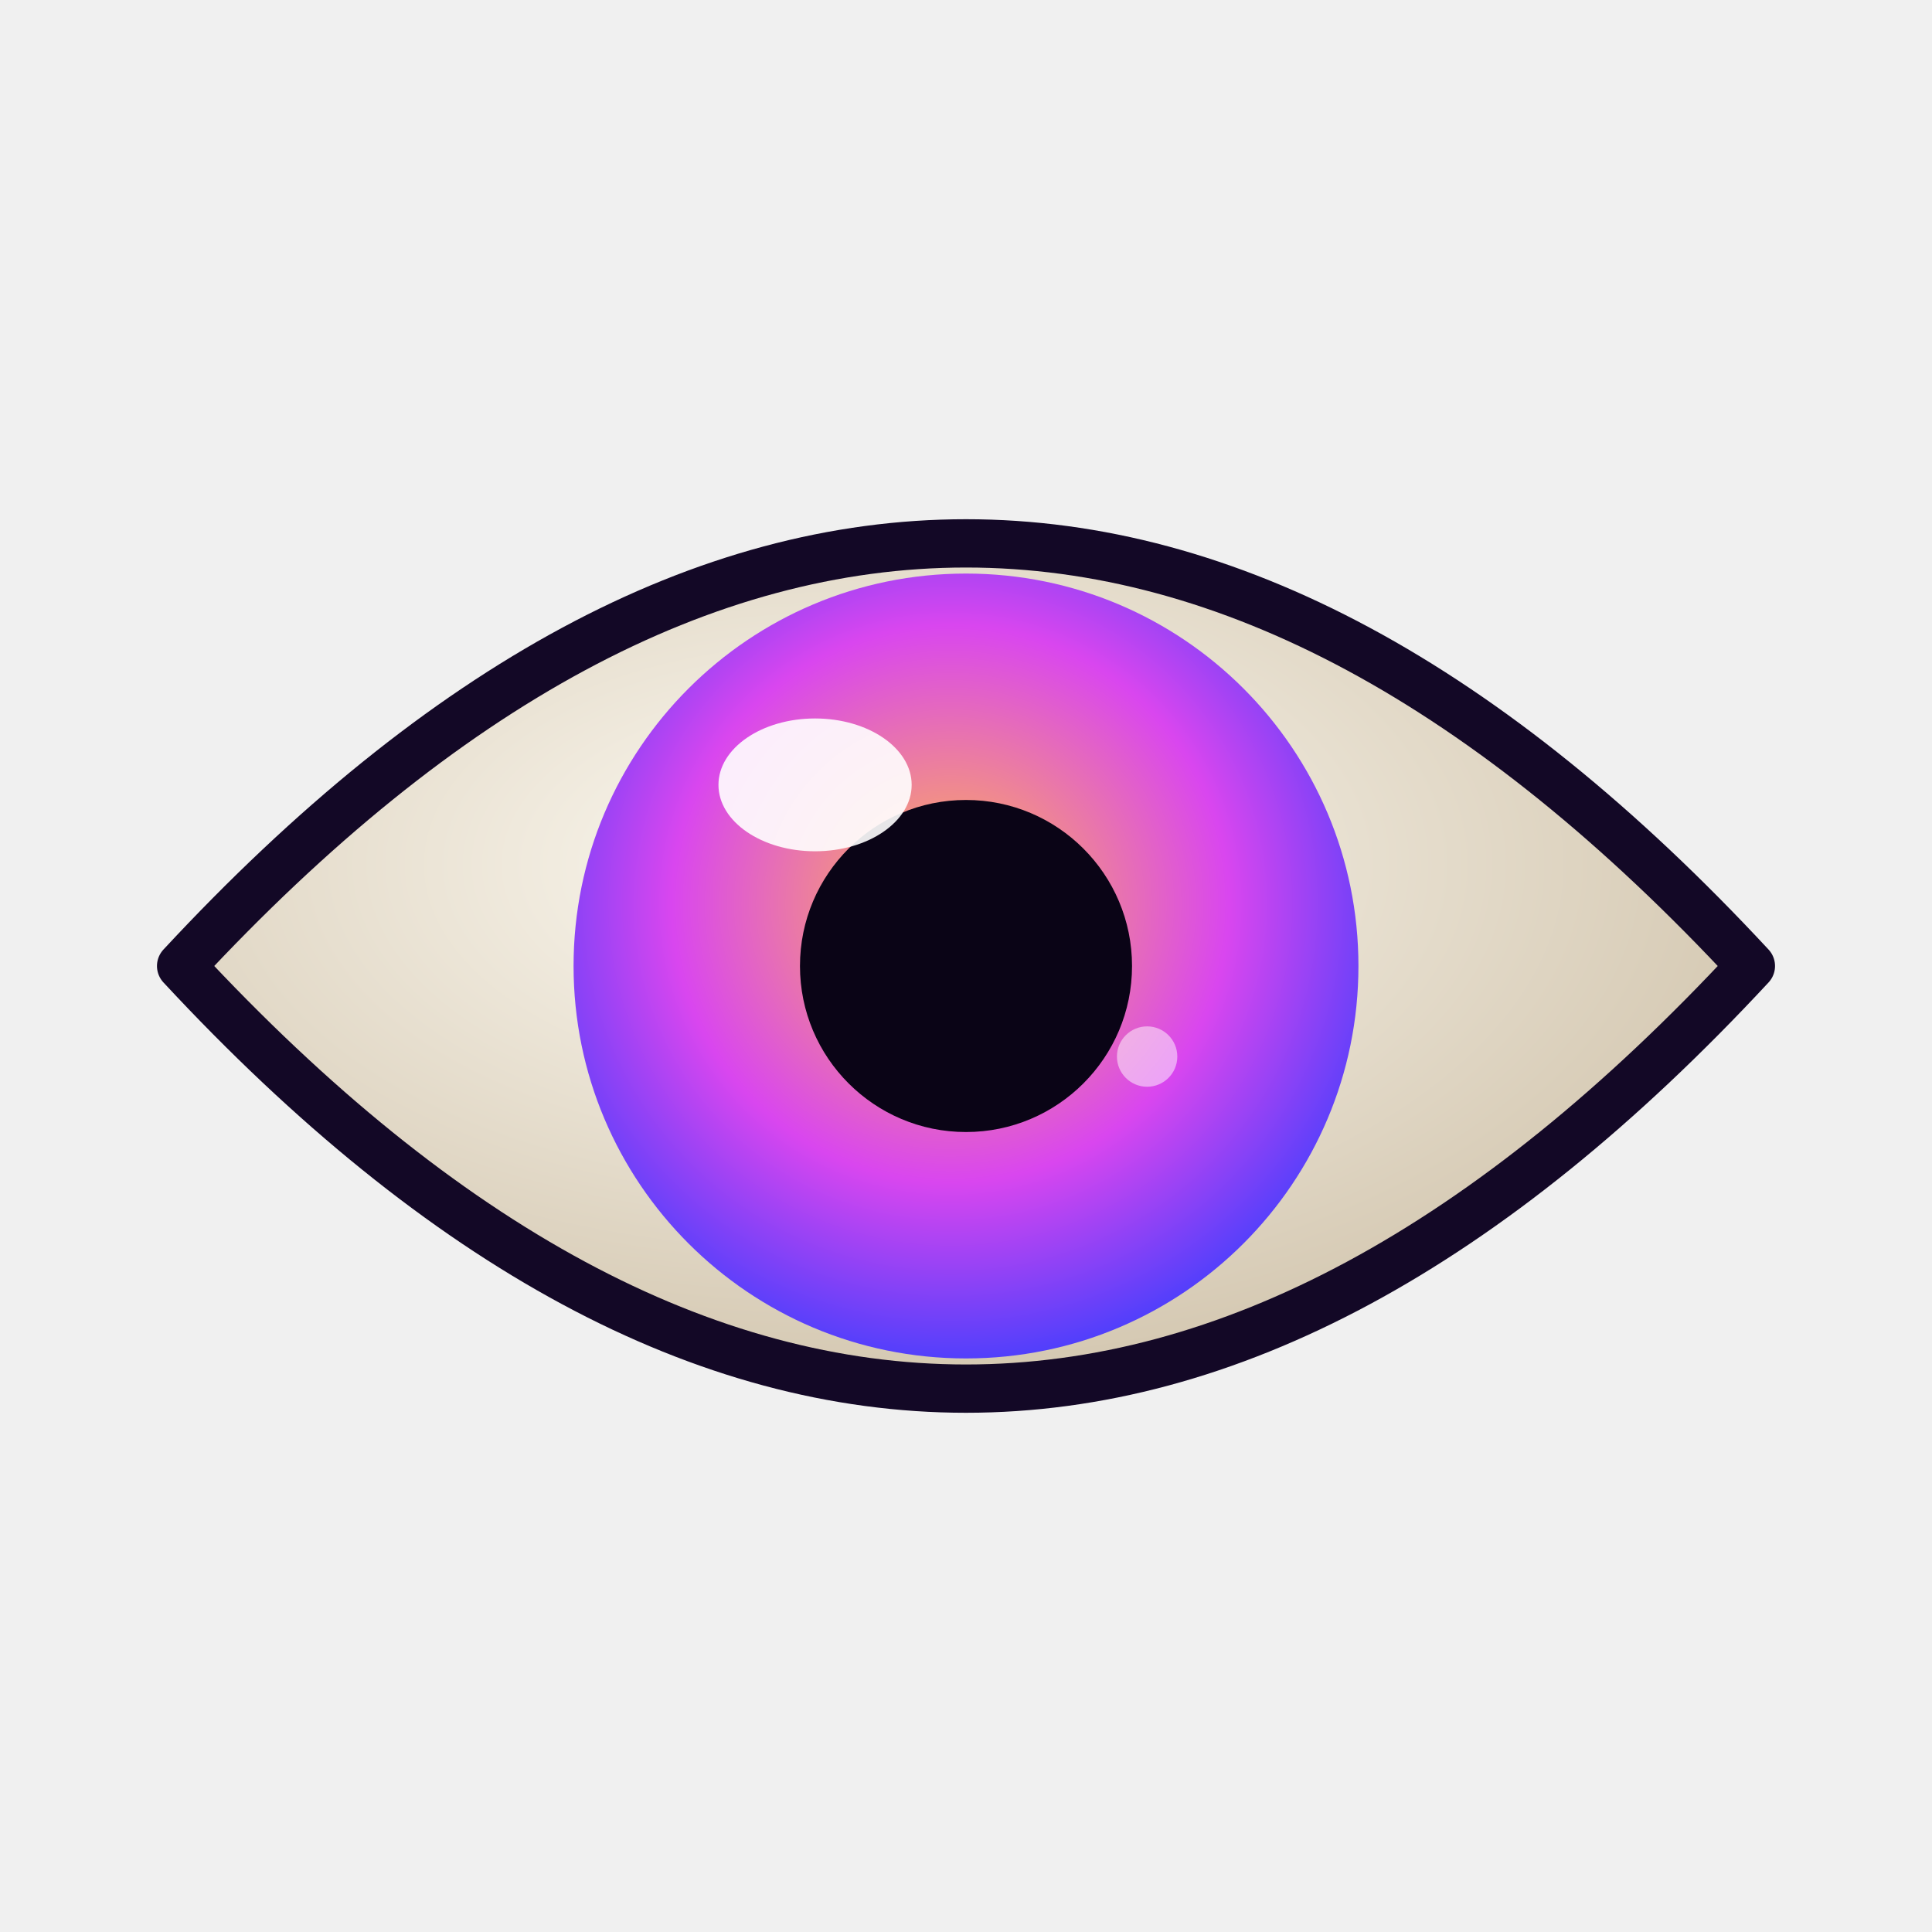
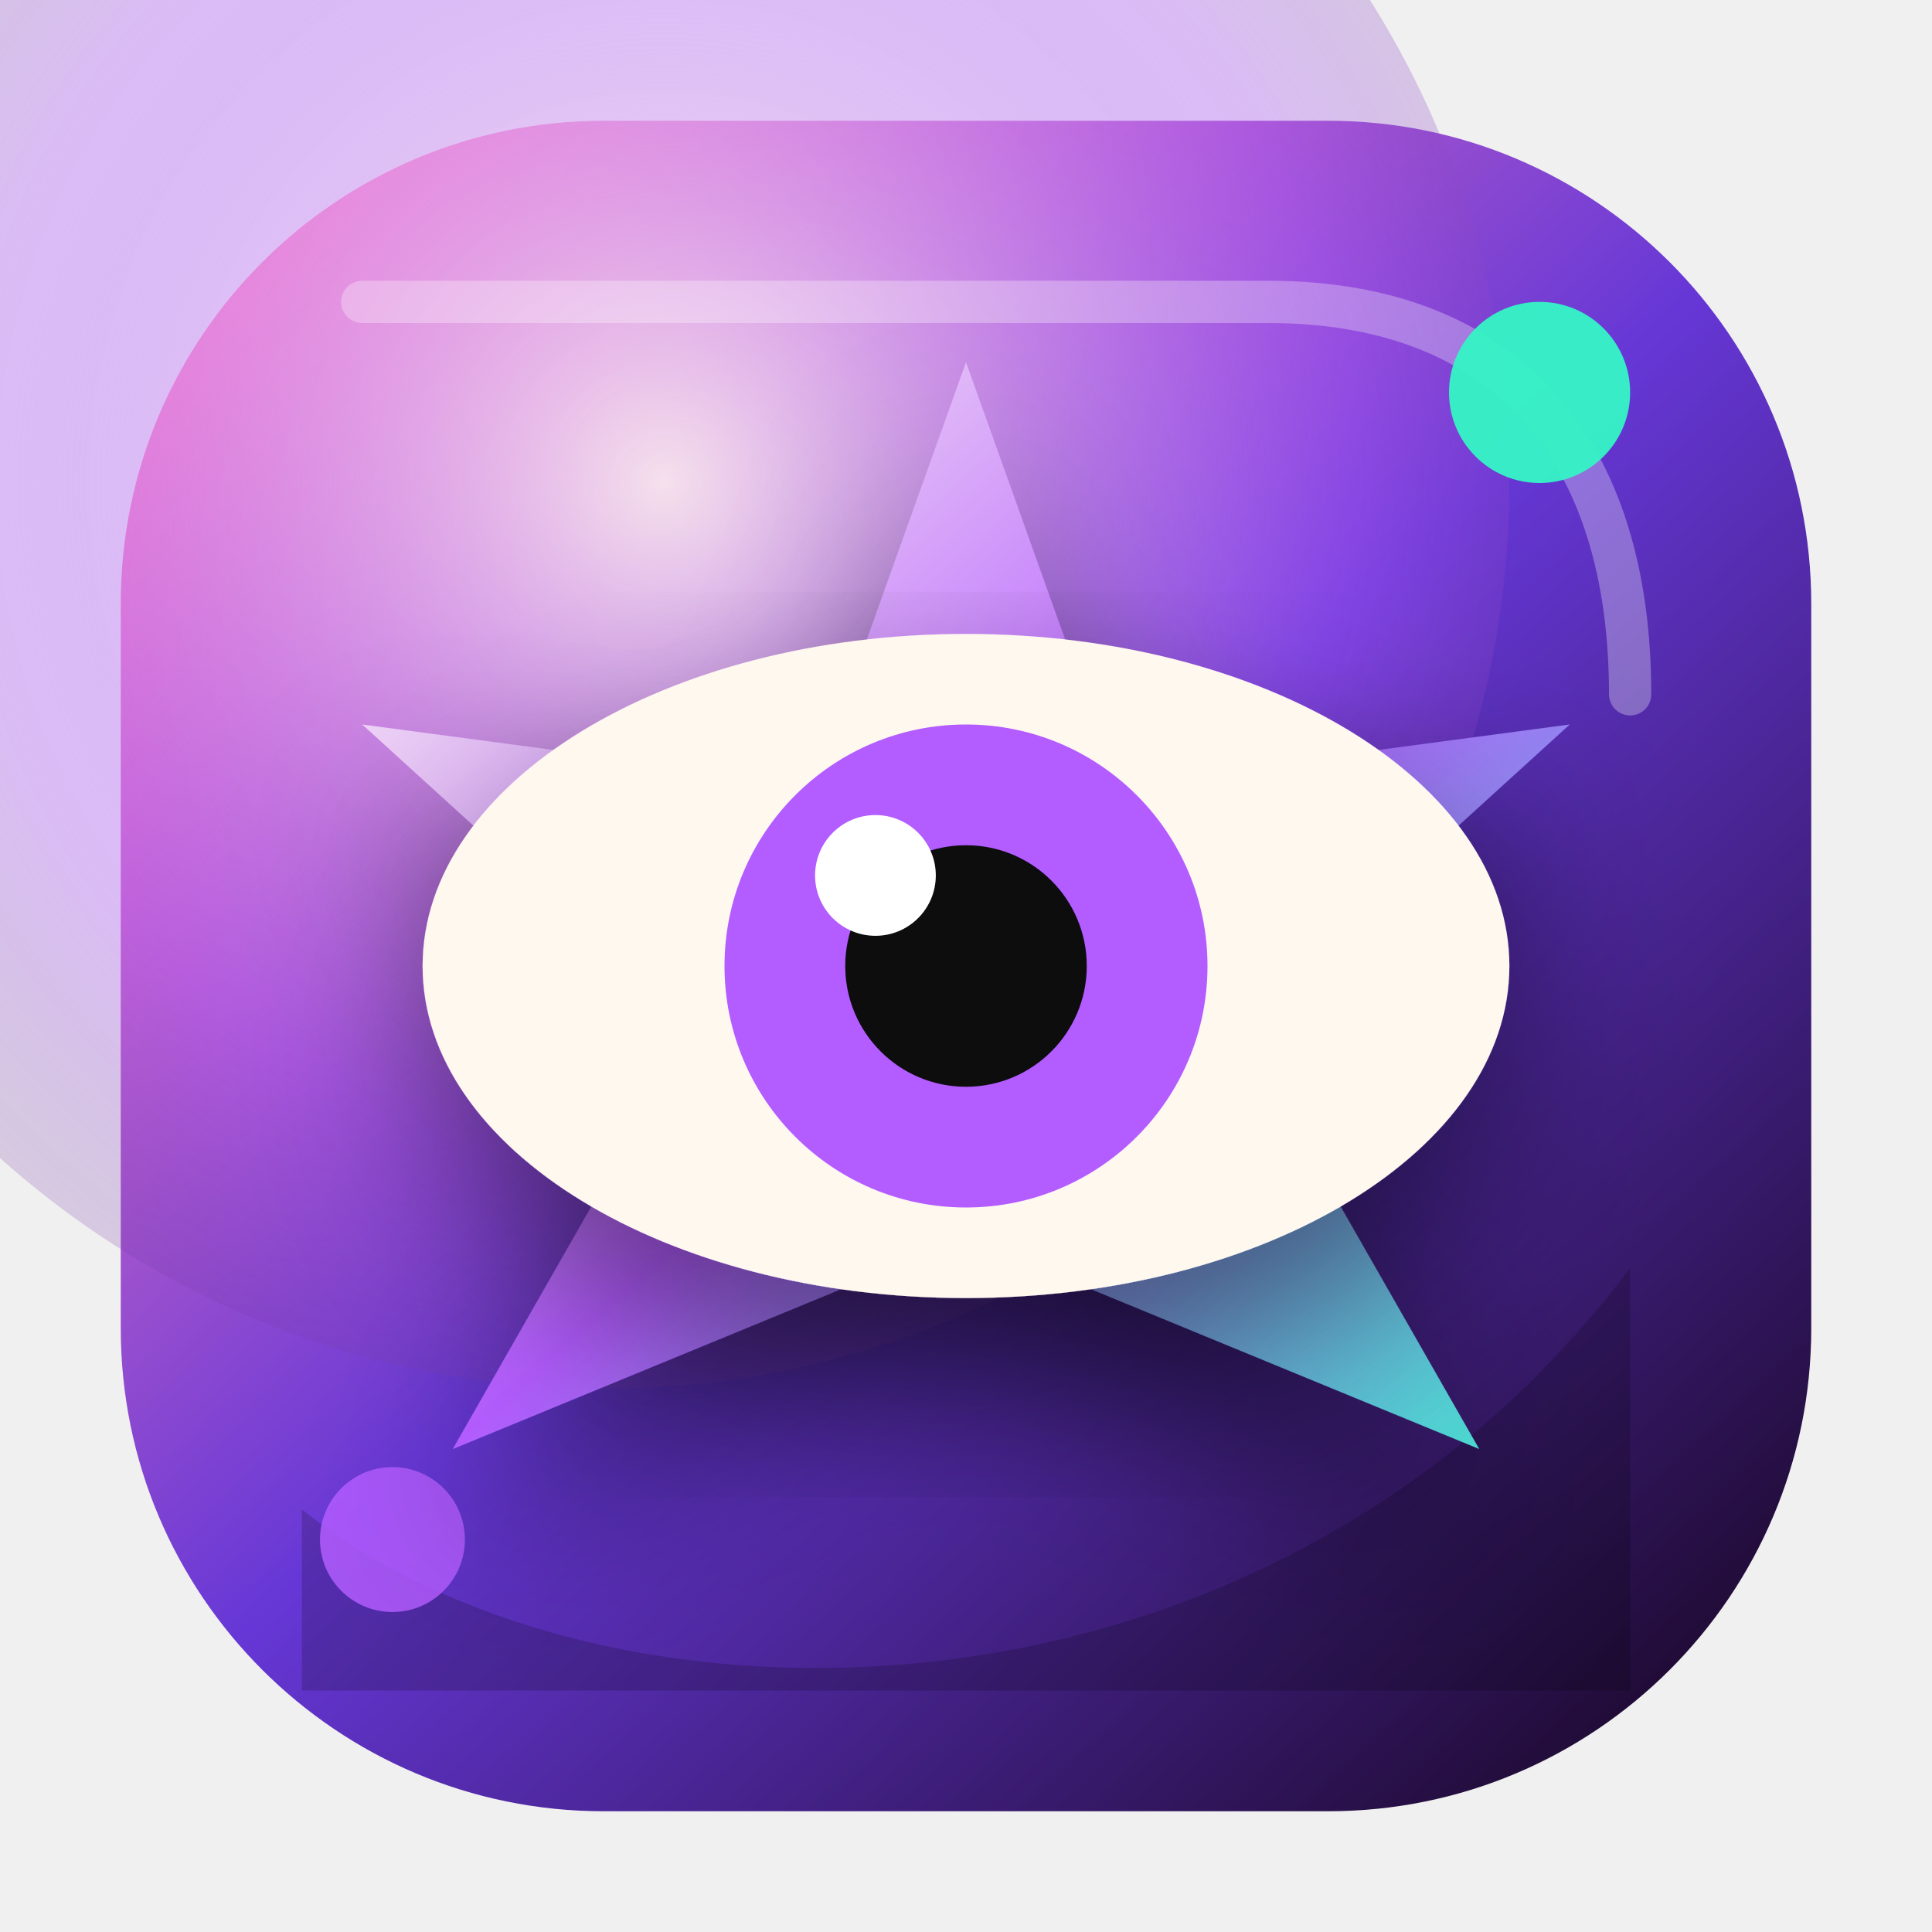
- <svg xmlns="http://www.w3.org/2000/svg" viewBox="0 0 64 64">
+ <svg xmlns="http://www.w3.org/2000/svg" viewBox="0 0 64 64" width="64" height="64" role="img" aria-label="Eyeball Avenue App">
  <defs>
-     <radialGradient id="s" cx="42%" cy="38%" r="72%">
-       <stop offset="0" stop-color="#fdfaf2" />
-       <stop offset="1" stop-color="#cdbfa6" />
+     <linearGradient id="bg-eyeball-avenue-fallback" x1="10" y1="8" x2="58" y2="60" gradientUnits="userSpaceOnUse">
+       <stop offset="0" stop-color="#ff80bf" />
+       <stop offset="0.46" stop-color="#6637d6" />
+       <stop offset="1" stop-color="#16051f" />
+     </linearGradient>
+     <radialGradient id="glow-eyeball-avenue-fallback" cx="22" cy="16" r="44" gradientUnits="userSpaceOnUse">
+       <stop offset="0" stop-color="#fff7f2" stop-opacity="0.85" />
+       <stop offset="0.52" stop-color="#b35cff" stop-opacity="0.35" />
+       <stop offset="1" stop-color="#16051f" stop-opacity="0" />
    </radialGradient>
-     <radialGradient id="i" cx="48%" cy="42%" r="65%">
-       <stop offset="0" stop-color="#ffb84d" />
-       <stop offset="0.55" stop-color="#d946ef" />
-       <stop offset="1" stop-color="#2b3dff" />
-     </radialGradient>
+     <linearGradient id="glyph-eyeball-avenue-fallback" x1="14" y1="14" x2="50" y2="54" gradientUnits="userSpaceOnUse">
+       <stop offset="0" stop-color="#fff7f2" />
+       <stop offset="0.48" stop-color="#b35cff" />
+       <stop offset="1" stop-color="#34f5c5" />
+     </linearGradient>
+     <filter id="shadow-eyeball-avenue-fallback" x="-20%" y="-20%" width="140%" height="150%">
+       <feDropShadow dx="0" dy="3" stdDeviation="3" flood-color="#000" flood-opacity="0.45" />
+     </filter>
  </defs>
-   <path d="M 6 32 Q 32 4 58 32 Q 32 60 6 32 Z" fill="url(#s)" stroke="#130826" stroke-width="1.6" stroke-linejoin="round" />
-   <circle cx="32" cy="32" r="13" fill="url(#i)" />
-   <circle cx="32" cy="32" r="5.5" fill="#0a0416" />
-   <ellipse cx="27" cy="26" rx="3.2" ry="2.2" fill="#ffffff" opacity="0.9" />
-   <circle cx="38" cy="35" r="1" fill="#ffffff" opacity="0.5" />
+   <rect x="4" y="4" width="56" height="56" rx="16" fill="url(#bg-eyeball-avenue-fallback)" />
+   <circle cx="20" cy="16" r="30" fill="url(#glow-eyeball-avenue-fallback)" />
+   <path d="M10 50 C20 58 42 58 54 42 L54 56 L10 56 Z" fill="#000" opacity="0.18" />
+   <path d="M12 10 H42 C50 10 54 15 54 23" fill="none" stroke="#fff" stroke-opacity="0.30" stroke-width="1.4" stroke-linecap="round" />
+   <circle cx="51" cy="13" r="3" fill="#34f5c5" opacity="0.95" />
+   <circle cx="13" cy="51" r="2.4" fill="#b35cff" opacity="0.85" />
+   <g filter="url(#shadow-eyeball-avenue-fallback)">
+     <path d="M32 12l5 14 15-2-11 10 8 14-17-7-17 7 8-14-11-10 15 2z" fill="url(#glyph-eyeball-avenue-fallback)" />
+     <circle cx="32" cy="32" r="8" fill="#09101a" opacity=".62" />
+     <circle cx="29" cy="29" r="2.5" fill="#fff7f2" />
+   </g>
+   <g filter="url(#shadow-eyeball-avenue-fallback)">
+     <ellipse cx="32" cy="32" rx="18" ry="11" fill="#fff8ef" />
+     <circle cx="32" cy="32" r="8" fill="#b35cff" />
+     <circle cx="32" cy="32" r="4" fill="#070711" />
+     <circle cx="29" cy="29" r="2" fill="#fff" />
+   </g>
</svg>
